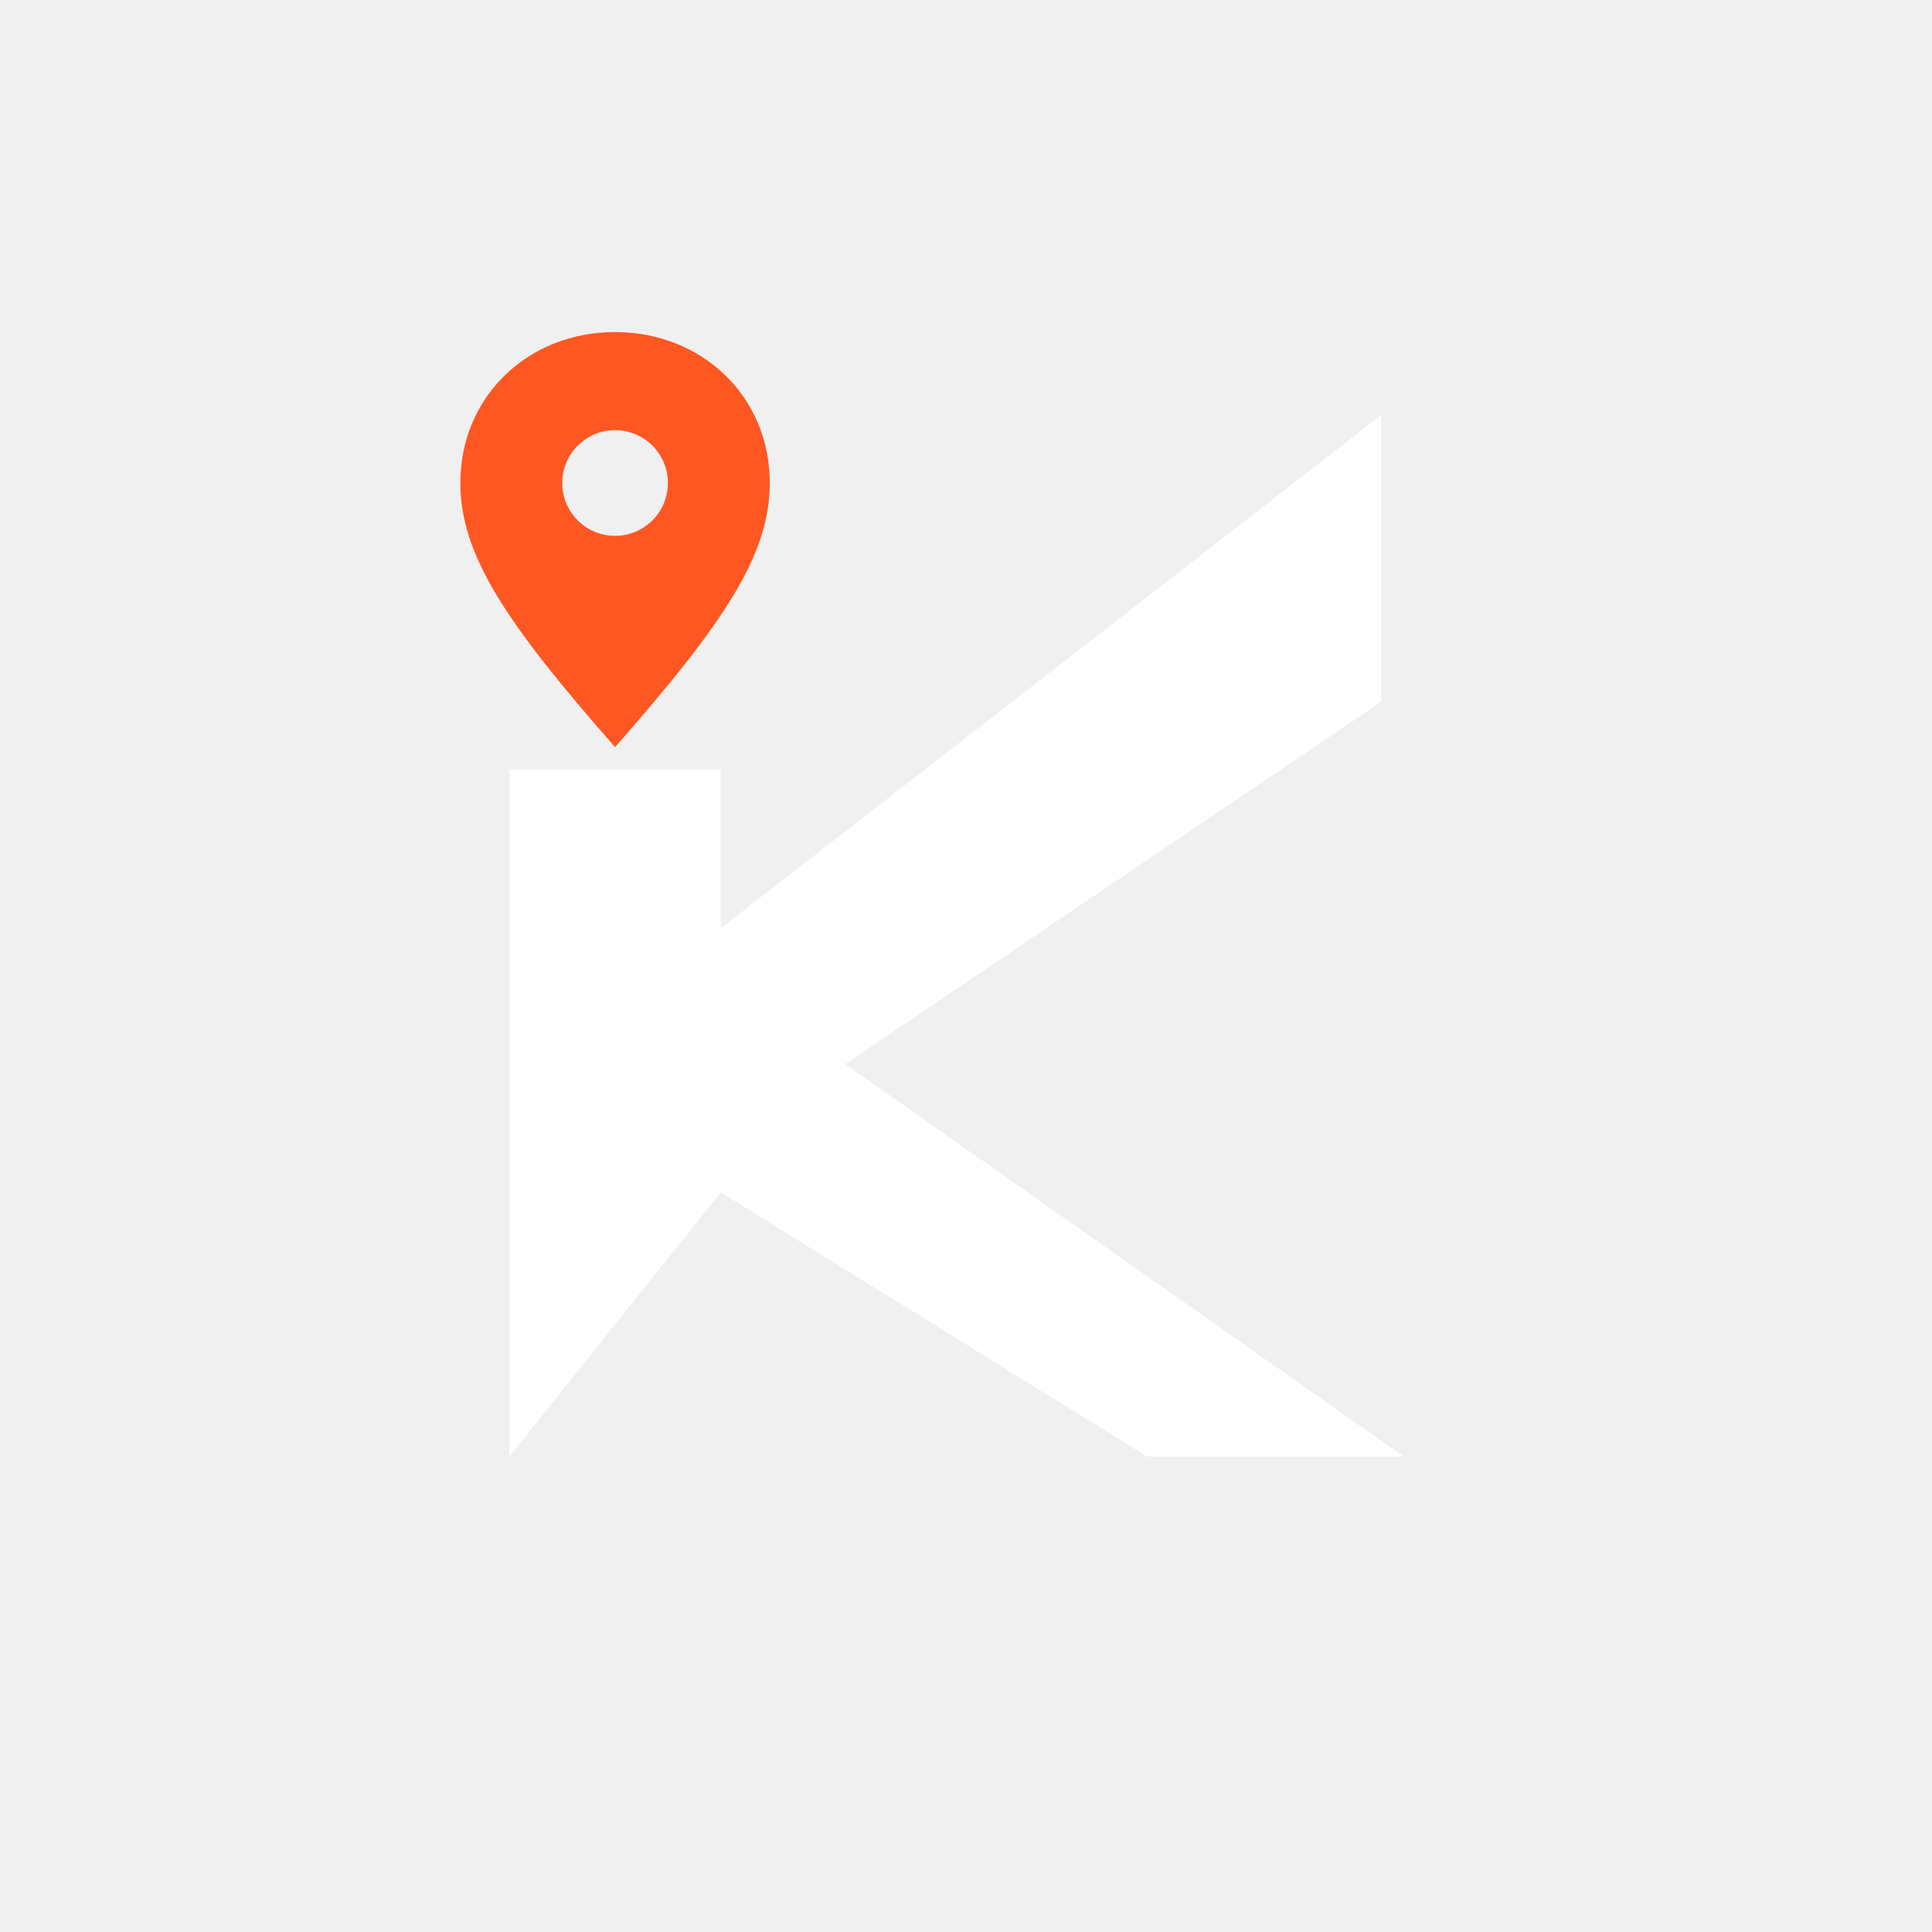
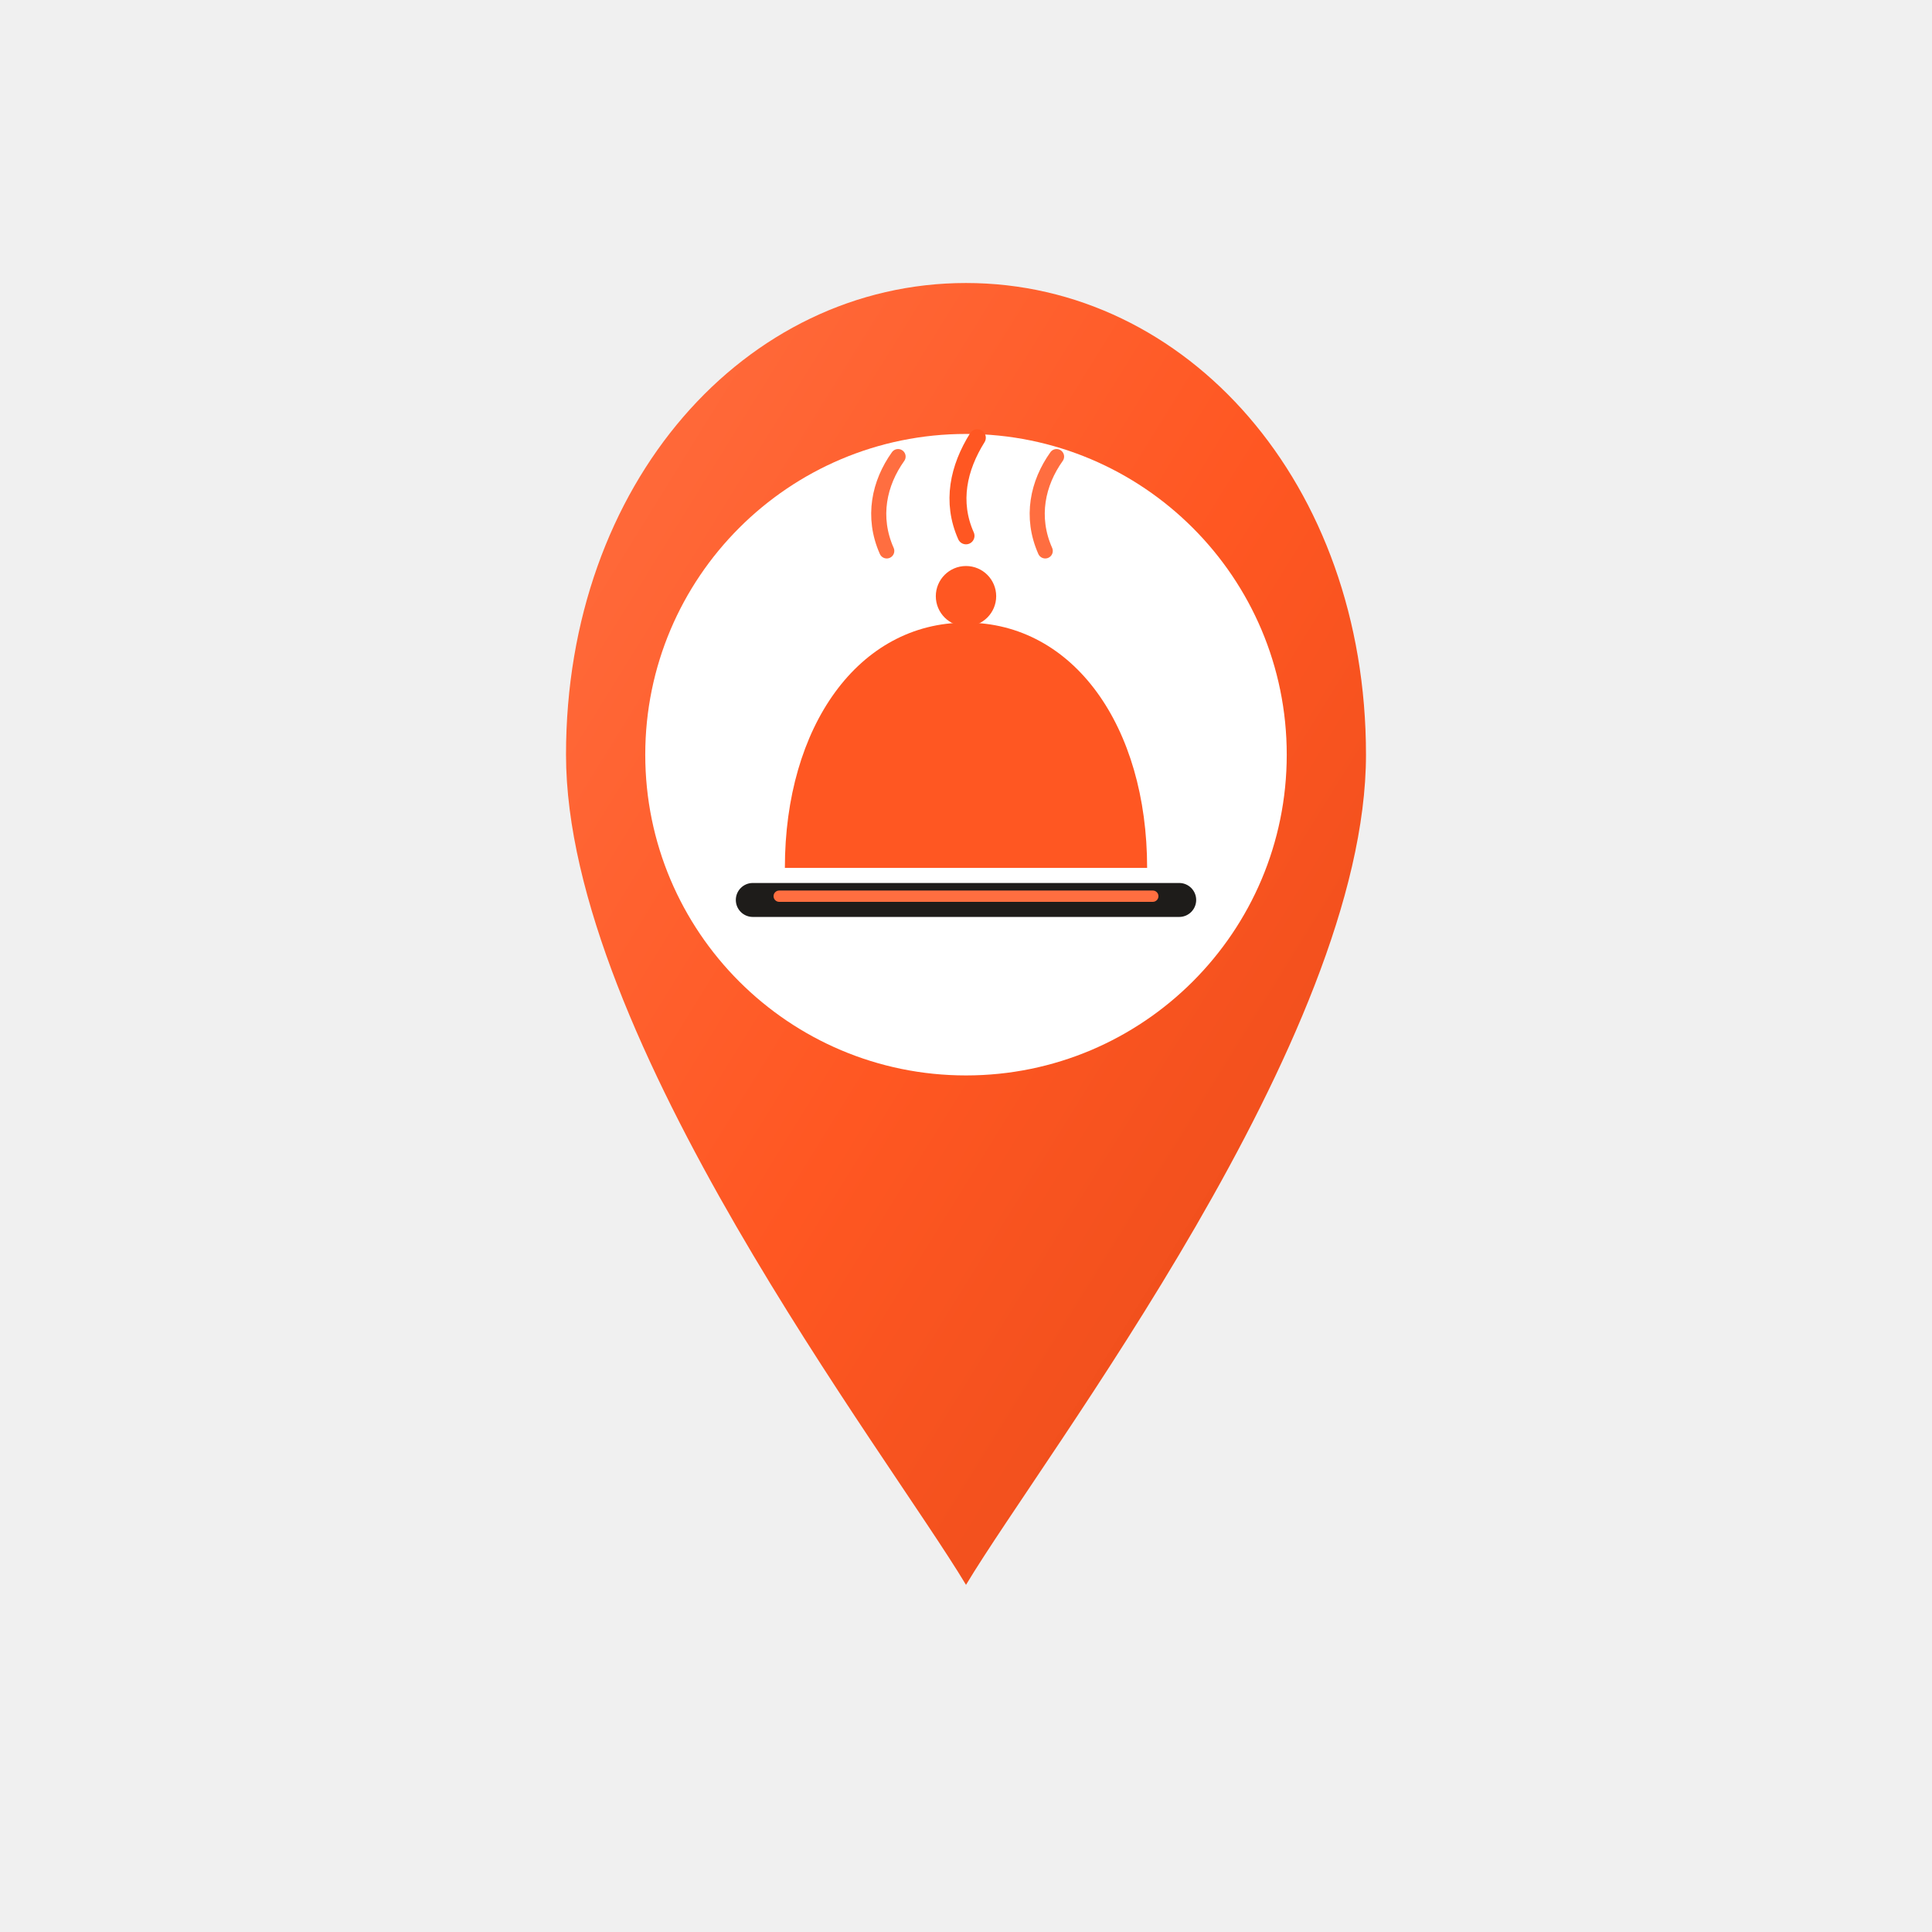
<svg xmlns="http://www.w3.org/2000/svg" viewBox="0 0 1024 1024" width="1024" height="1024">
-   <g transform="scale(2)">
-     <path d="M 163 198     C 134 165 122 147 122 128     C 122 105 140 88 163 88     C 186 88 204 105 204 128     C 204 147 192 165 163 198 Z     M 163 114     A 14 14 0 1 0 163 142     A 14 14 0 1 0 163 114 Z" fill="#FF5722" fill-rule="evenodd" />
-     <path d="M 135 204     L 191 204     L 191 246     L 366 110     L 366 186     L 224 282     L 372 386     L 304 386     L 191 316     L 135 386     Z" fill="#FFFFFF" />
-   </g>
+   <defs>
+     <linearGradient id="pinGradTrans" x1="0%" y1="0%" x2="100%" y2="100%">
+       <stop offset="0%" stop-color="#FF6E40" />
+       <stop offset="50%" stop-color="#FF5722" />
+       <stop offset="100%" stop-color="#E64A19" />
+     </linearGradient>
+   </defs>
+   <path d="M 512 840 C 470 770 300 550 300 400 C 300 256 395 150 512 150 C 629 150 724 256 724 400 C 724 550 554 770 512 840 Z" fill="url(#pinGradTrans)" />
+   <circle cx="512" cy="400" r="170" fill="#FFFFFF" />
+   <path d="M 416 460 C 416 385 455 330 512 330 C 569 330 608 385 608 460 Z" fill="#FF5722" />
+   <circle cx="512" cy="316" r="16" fill="#FF5722" />
+   <rect x="390" y="468" width="244" height="18" rx="9" fill="#1E1C1A" />
+   <rect x="410" y="472" width="204" height="6" rx="3" fill="#FF6E40" />
+   <path d="M 470 292 C 462 274 466 256 476 242" fill="none" stroke="#FF6E40" stroke-width="8" stroke-linecap="round" />
+   <path d="M 512 284 C 504 266 508 248 518 232" fill="none" stroke="#FF5722" stroke-width="9" stroke-linecap="round" />
+   <path d="M 554 292 C 546 274 550 256 560 242" fill="none" stroke="#FF6E40" stroke-width="8" stroke-linecap="round" />
</svg>
